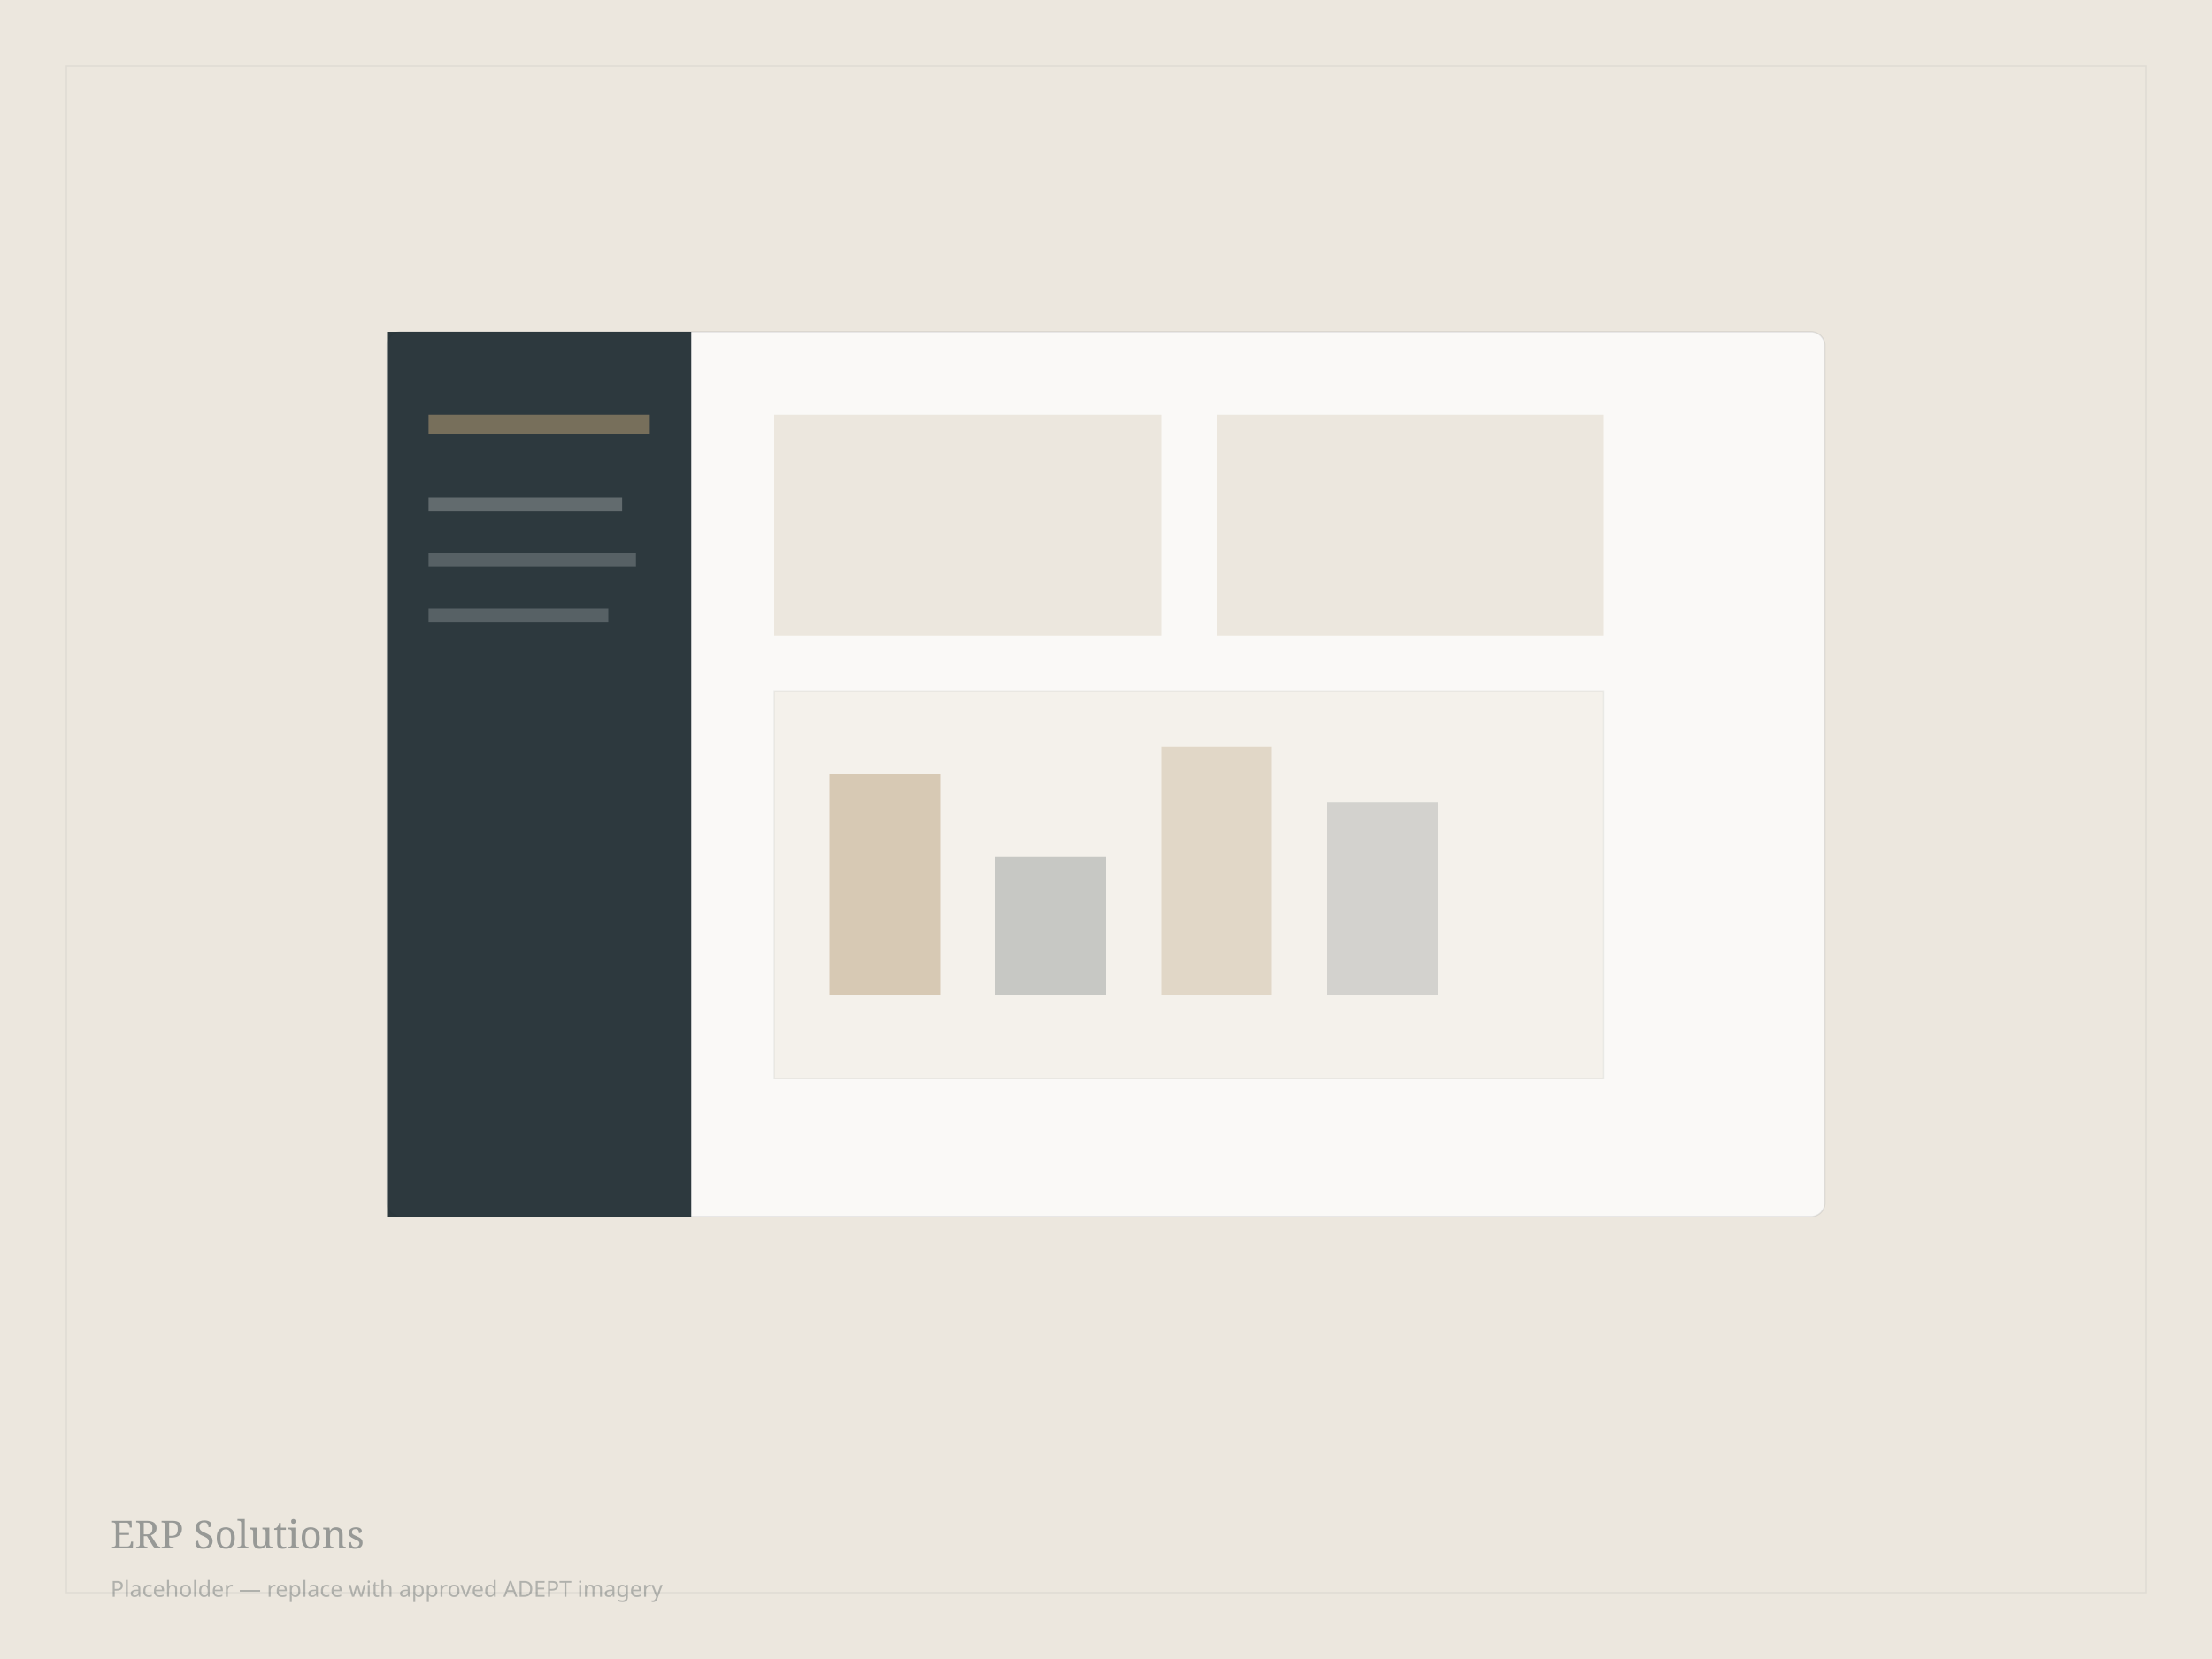
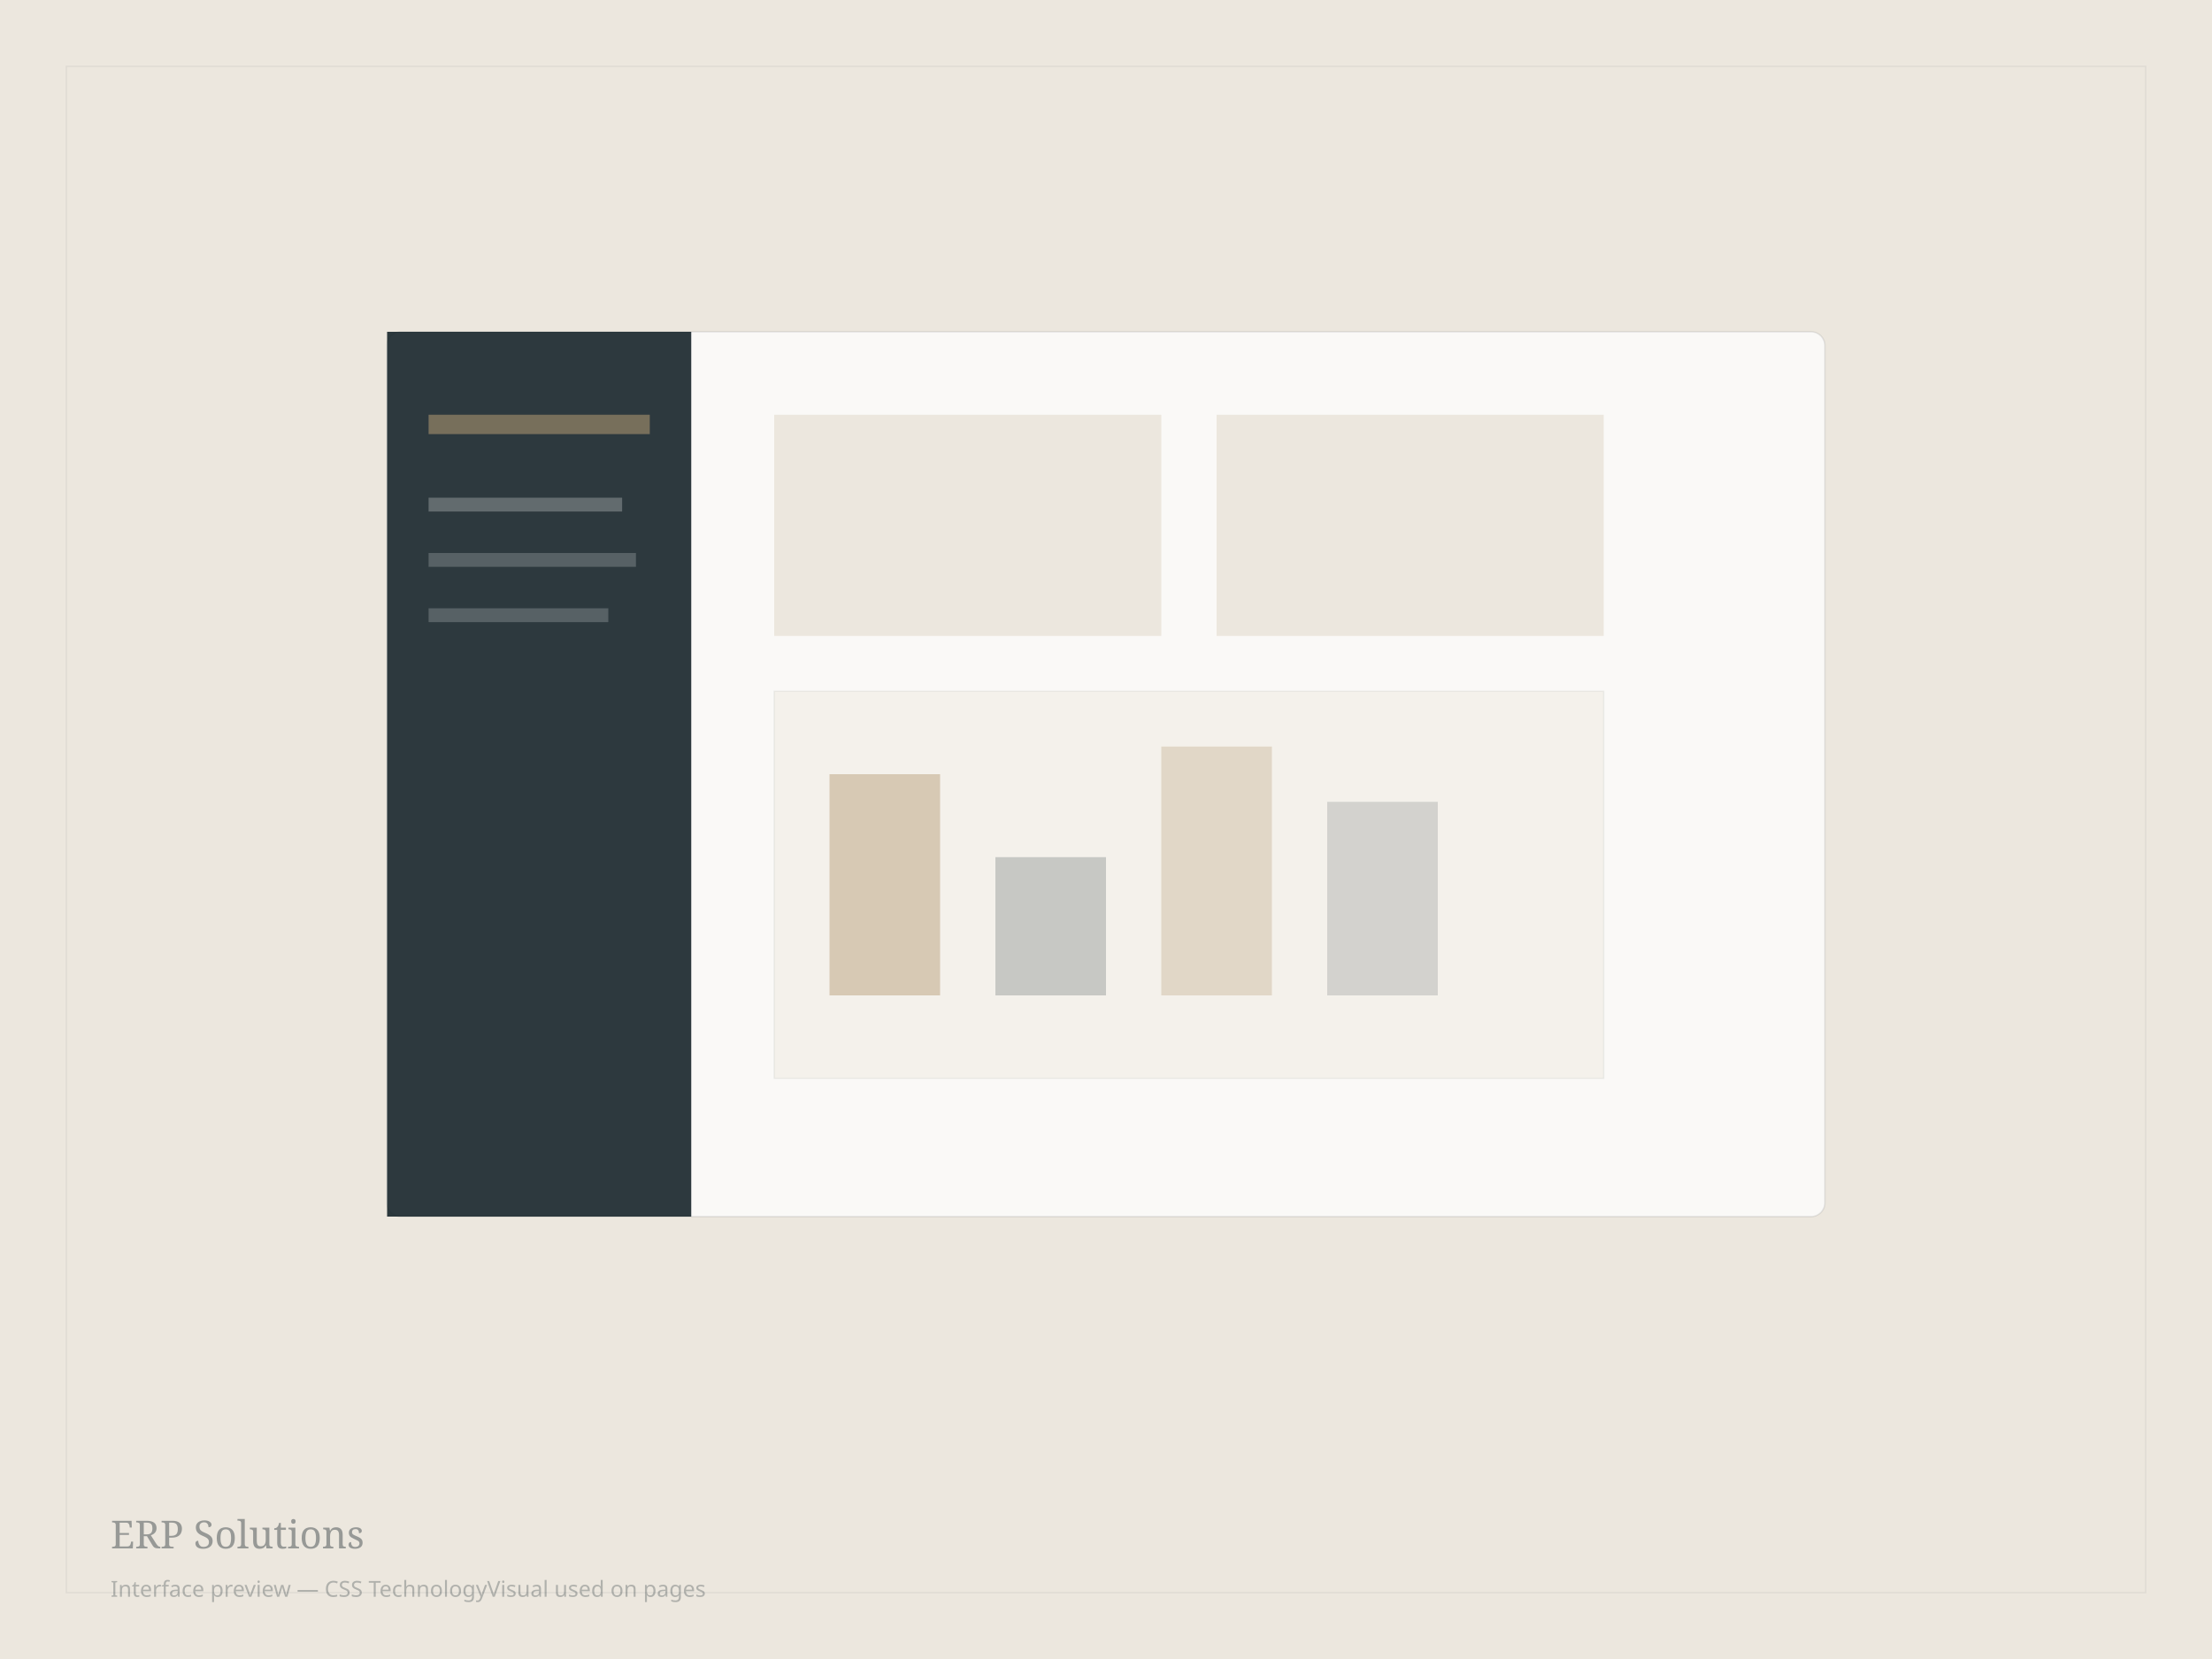
<svg xmlns="http://www.w3.org/2000/svg" width="1600" height="1200" viewBox="0 0 1600 1200" role="img">
  <rect width="1600" height="1200" fill="#ECE7DE" />
  <rect x="48" y="48" width="1504" height="1104" fill="none" stroke="#17252B" stroke-opacity="0.06" stroke-width="1" />
  <rect x="280" y="240" width="1040" height="640" rx="10" fill="#ffffff" fill-opacity="0.75" stroke="#17252B" stroke-opacity="0.1" />
  <rect x="280" y="240" width="220" height="640" fill="#17252B" fill-opacity="0.9" />
  <rect x="310" y="300" width="160" height="14" fill="#B49A73" fill-opacity="0.55" />
  <rect x="310" y="360" width="140" height="10" fill="#ffffff" fill-opacity="0.25" />
  <rect x="310" y="400" width="150" height="10" fill="#ffffff" fill-opacity="0.2" />
  <rect x="310" y="440" width="130" height="10" fill="#ffffff" fill-opacity="0.2" />
  <rect x="560" y="300" width="280" height="160" fill="#ECE7DE" />
  <rect x="880" y="300" width="280" height="160" fill="#ECE7DE" />
  <rect x="560" y="500" width="600" height="280" fill="#F4F1EB" stroke="#17252B" stroke-opacity="0.06" />
  <rect x="600" y="560" width="80" height="160" fill="#B49A73" fill-opacity="0.45" />
  <rect x="720" y="620" width="80" height="100" fill="#17252B" fill-opacity="0.2" />
  <rect x="840" y="540" width="80" height="180" fill="#B49A73" fill-opacity="0.3" />
  <rect x="960" y="580" width="80" height="140" fill="#17252B" fill-opacity="0.15" />
  <text x="80" y="1120" font-family="Georgia, serif" font-size="28" fill="#17252B" fill-opacity="0.4">ERP Solutions</text>
-   <text x="80" y="1155" font-family="system-ui,sans-serif" font-size="16" fill="#17252B" fill-opacity="0.28">Placeholder — replace with approved ADEPT imagery</text>
+   <text x="80" y="1155" font-family="system-ui,sans-serif" font-size="16" fill="#17252B" fill-opacity="0.28">Interface preview — CSS TechnologyVisual used on pages</text>
</svg>
